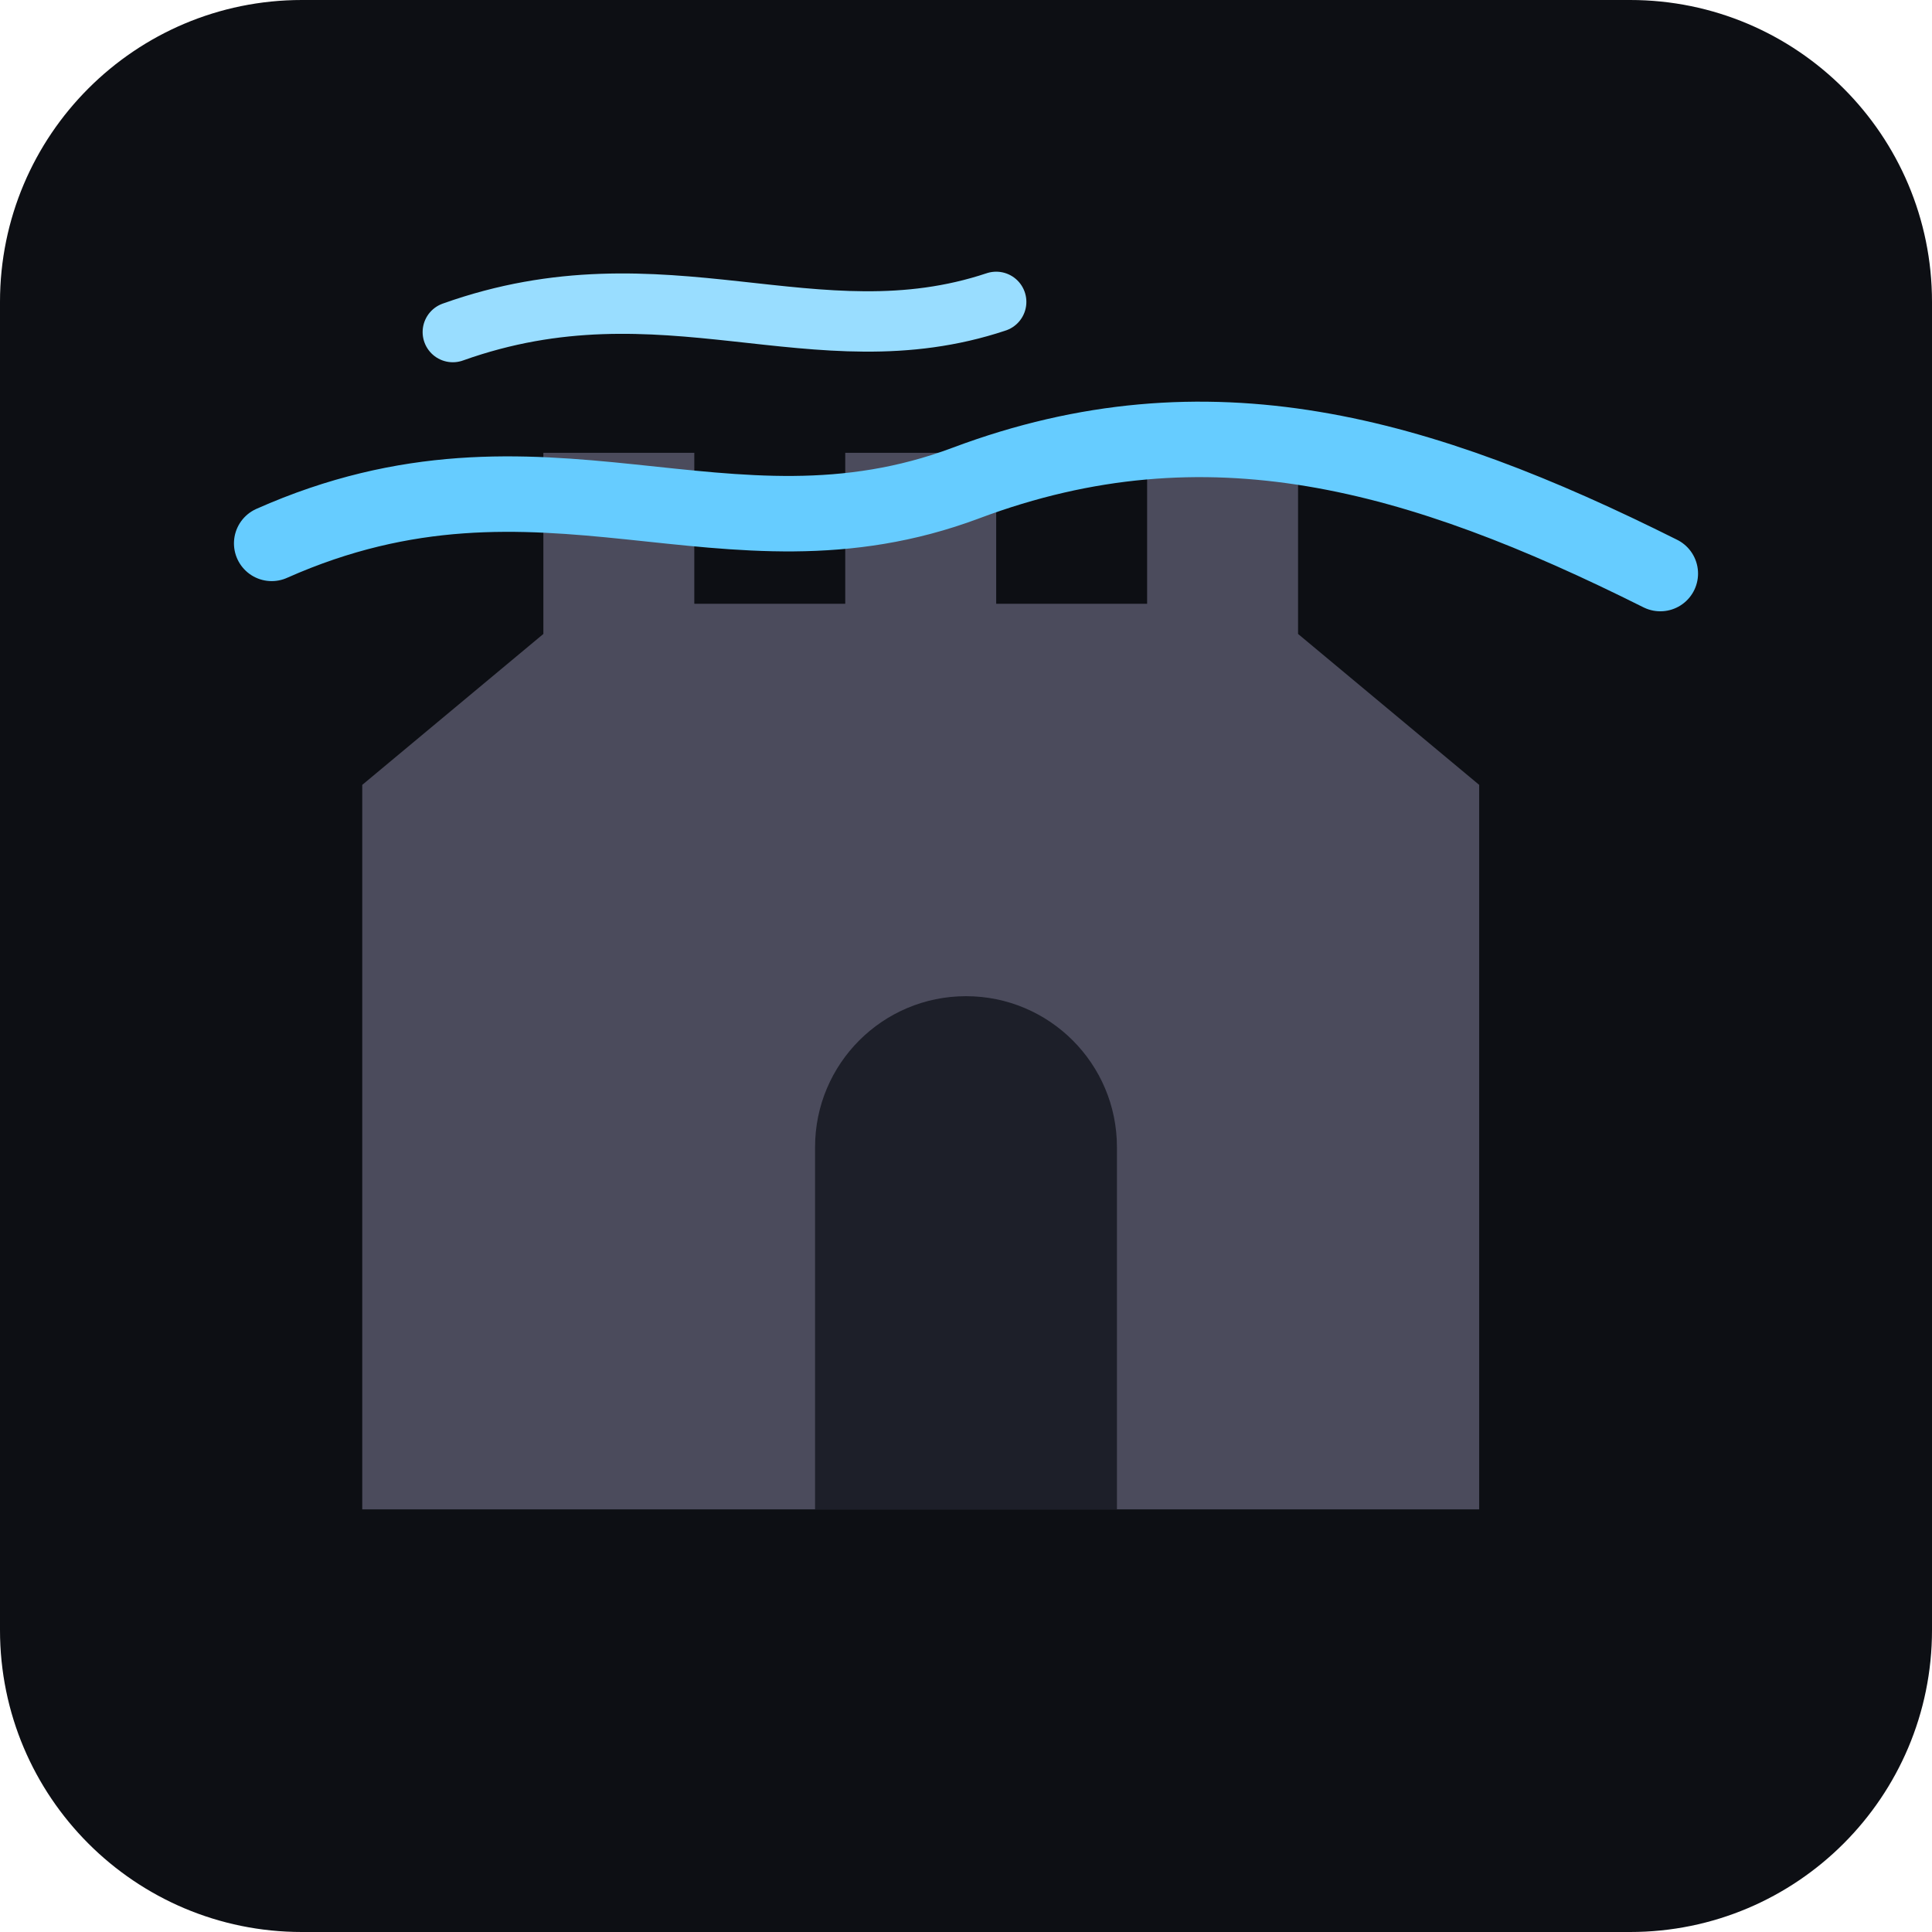
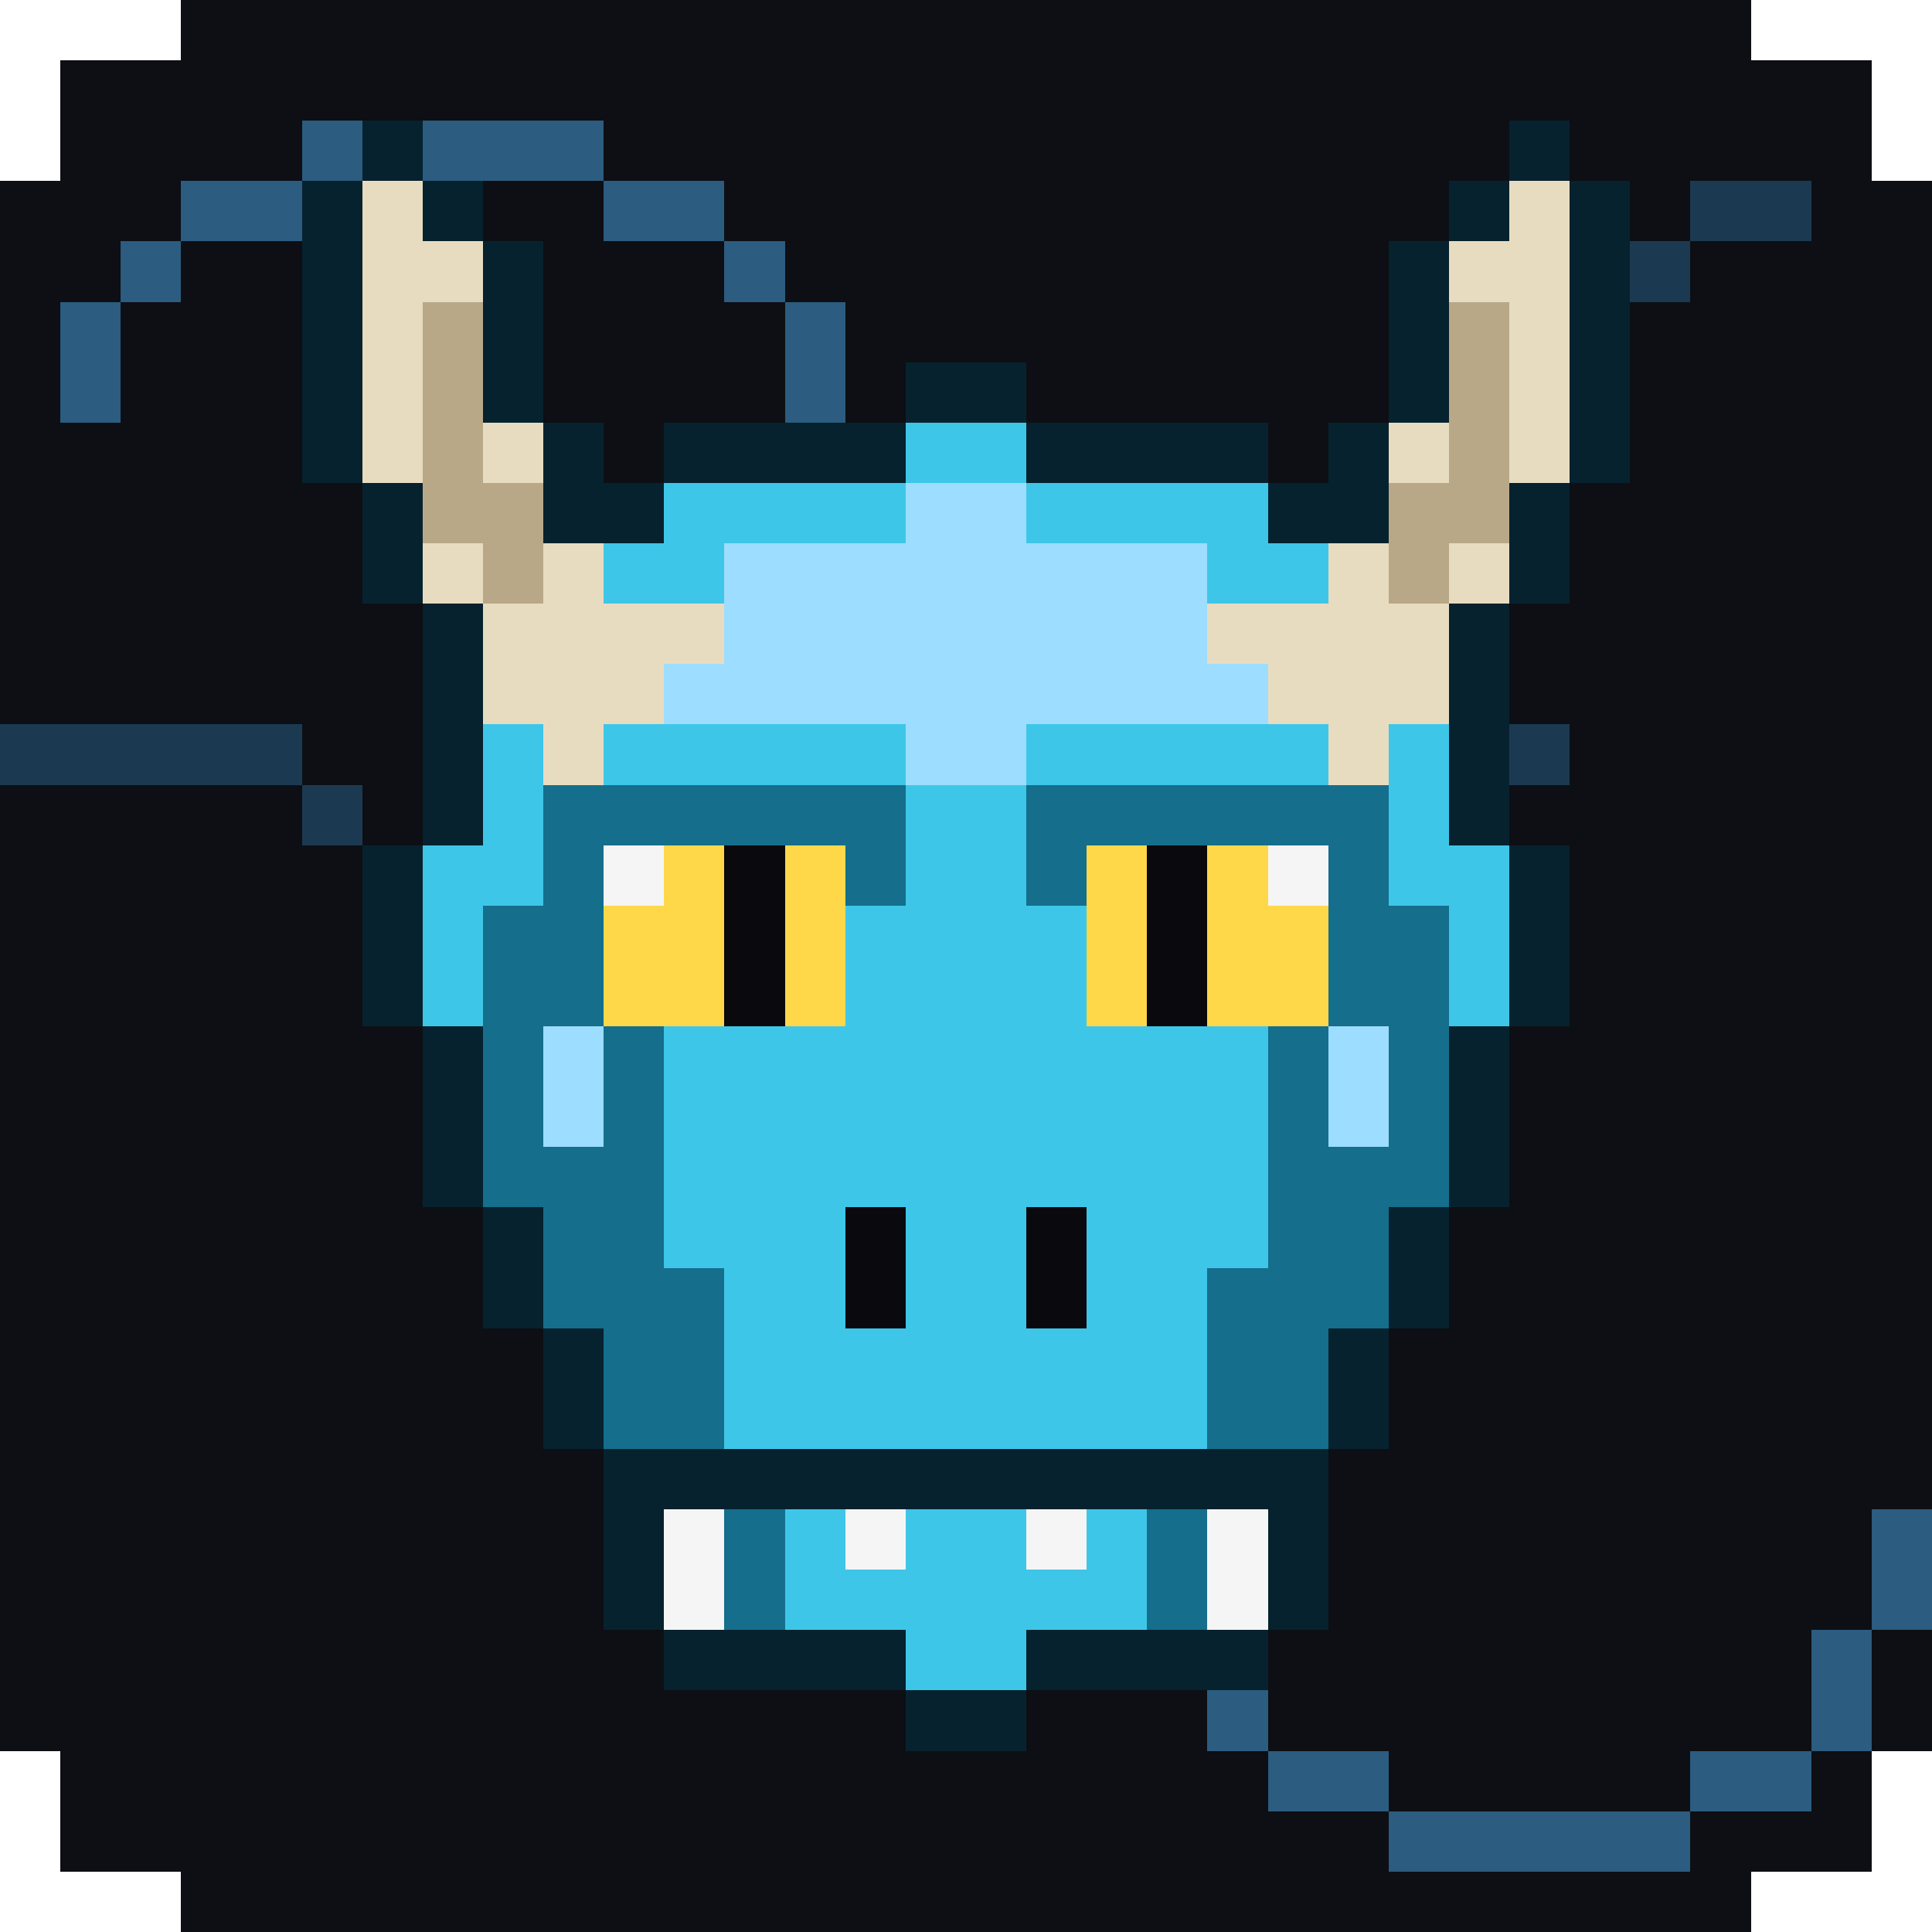
- <svg xmlns="http://www.w3.org/2000/svg" viewBox="0 0 128 128">
-   <rect width="128" height="128" rx="20" fill="#0d0f14" />
-   <path d="M24 100V52l12-10v-12h10v10h10v-10h10v10h10v-10h10v12l12 10v48z" fill="#4b4b5c" />
-   <path d="M54 100V76a10 10 0 0 1 20 0v24z" fill="#1d1f29" />
-   <path d="M18 36c18-8 30 2 46-4s30-2 46 6" fill="none" stroke="#6cf" stroke-width="5" stroke-linecap="round" />
-   <path d="M30 22c14-5 24 2 36-2" fill="none" stroke="#9df" stroke-width="4" stroke-linecap="round" />
+ <svg xmlns="http://www.w3.org/2000/svg" viewBox="0 0 32 32" shape-rendering="crispEdges">
+   <rect x="3" y="0" width="26" height="1" fill="#0d0f14" />
+   <rect x="1" y="1" width="30" height="1" fill="#0d0f14" />
+   <rect x="1" y="2" width="4" height="1" fill="#0d0f14" />
+   <rect x="5" y="2" width="1" height="1" fill="#2c5c80" />
+   <rect x="6" y="2" width="1" height="1" fill="#06222e" />
+   <rect x="7" y="2" width="3" height="1" fill="#2c5c80" />
+   <rect x="10" y="2" width="15" height="1" fill="#0d0f14" />
+   <rect x="25" y="2" width="1" height="1" fill="#06222e" />
+   <rect x="26" y="2" width="5" height="1" fill="#0d0f14" />
+   <rect x="0" y="3" width="3" height="1" fill="#0d0f14" />
+   <rect x="3" y="3" width="2" height="1" fill="#2c5c80" />
+   <rect x="5" y="3" width="1" height="1" fill="#06222e" />
+   <rect x="6" y="3" width="1" height="1" fill="#e8dcc0" />
+   <rect x="7" y="3" width="1" height="1" fill="#06222e" />
+   <rect x="8" y="3" width="2" height="1" fill="#0d0f14" />
+   <rect x="10" y="3" width="2" height="1" fill="#2c5c80" />
+   <rect x="12" y="3" width="12" height="1" fill="#0d0f14" />
+   <rect x="24" y="3" width="1" height="1" fill="#06222e" />
+   <rect x="25" y="3" width="1" height="1" fill="#e8dcc0" />
+   <rect x="26" y="3" width="1" height="1" fill="#06222e" />
+   <rect x="27" y="3" width="1" height="1" fill="#0d0f14" />
+   <rect x="28" y="3" width="2" height="1" fill="#1b3a52" />
+   <rect x="30" y="3" width="2" height="1" fill="#0d0f14" />
+   <rect x="0" y="4" width="2" height="1" fill="#0d0f14" />
+   <rect x="2" y="4" width="1" height="1" fill="#2c5c80" />
+   <rect x="3" y="4" width="2" height="1" fill="#0d0f14" />
+   <rect x="5" y="4" width="1" height="1" fill="#06222e" />
+   <rect x="6" y="4" width="2" height="1" fill="#e8dcc0" />
+   <rect x="8" y="4" width="1" height="1" fill="#06222e" />
+   <rect x="9" y="4" width="3" height="1" fill="#0d0f14" />
+   <rect x="12" y="4" width="1" height="1" fill="#2c5c80" />
+   <rect x="13" y="4" width="10" height="1" fill="#0d0f14" />
+   <rect x="23" y="4" width="1" height="1" fill="#06222e" />
+   <rect x="24" y="4" width="2" height="1" fill="#e8dcc0" />
+   <rect x="26" y="4" width="1" height="1" fill="#06222e" />
+   <rect x="27" y="4" width="1" height="1" fill="#1b3a52" />
+   <rect x="28" y="4" width="4" height="1" fill="#0d0f14" />
+   <rect x="0" y="5" width="1" height="1" fill="#0d0f14" />
+   <rect x="1" y="5" width="1" height="1" fill="#2c5c80" />
+   <rect x="2" y="5" width="3" height="1" fill="#0d0f14" />
+   <rect x="5" y="5" width="1" height="1" fill="#06222e" />
+   <rect x="6" y="5" width="1" height="1" fill="#e8dcc0" />
+   <rect x="7" y="5" width="1" height="1" fill="#b8a888" />
+   <rect x="8" y="5" width="1" height="1" fill="#06222e" />
+   <rect x="9" y="5" width="4" height="1" fill="#0d0f14" />
+   <rect x="13" y="5" width="1" height="1" fill="#2c5c80" />
+   <rect x="14" y="5" width="9" height="1" fill="#0d0f14" />
+   <rect x="23" y="5" width="1" height="1" fill="#06222e" />
+   <rect x="24" y="5" width="1" height="1" fill="#b8a888" />
+   <rect x="25" y="5" width="1" height="1" fill="#e8dcc0" />
+   <rect x="26" y="5" width="1" height="1" fill="#06222e" />
+   <rect x="27" y="5" width="5" height="1" fill="#0d0f14" />
+   <rect x="0" y="6" width="1" height="1" fill="#0d0f14" />
+   <rect x="1" y="6" width="1" height="1" fill="#2c5c80" />
+   <rect x="2" y="6" width="3" height="1" fill="#0d0f14" />
+   <rect x="5" y="6" width="1" height="1" fill="#06222e" />
+   <rect x="6" y="6" width="1" height="1" fill="#e8dcc0" />
+   <rect x="7" y="6" width="1" height="1" fill="#b8a888" />
+   <rect x="8" y="6" width="1" height="1" fill="#06222e" />
+   <rect x="9" y="6" width="4" height="1" fill="#0d0f14" />
+   <rect x="13" y="6" width="1" height="1" fill="#2c5c80" />
+   <rect x="14" y="6" width="1" height="1" fill="#0d0f14" />
+   <rect x="15" y="6" width="2" height="1" fill="#06222e" />
+   <rect x="17" y="6" width="6" height="1" fill="#0d0f14" />
+   <rect x="23" y="6" width="1" height="1" fill="#06222e" />
+   <rect x="24" y="6" width="1" height="1" fill="#b8a888" />
+   <rect x="25" y="6" width="1" height="1" fill="#e8dcc0" />
+   <rect x="26" y="6" width="1" height="1" fill="#06222e" />
+   <rect x="27" y="6" width="5" height="1" fill="#0d0f14" />
+   <rect x="0" y="7" width="5" height="1" fill="#0d0f14" />
+   <rect x="5" y="7" width="1" height="1" fill="#06222e" />
+   <rect x="6" y="7" width="1" height="1" fill="#e8dcc0" />
+   <rect x="7" y="7" width="1" height="1" fill="#b8a888" />
+   <rect x="8" y="7" width="1" height="1" fill="#e8dcc0" />
+   <rect x="9" y="7" width="1" height="1" fill="#06222e" />
+   <rect x="10" y="7" width="1" height="1" fill="#0d0f14" />
+   <rect x="11" y="7" width="4" height="1" fill="#06222e" />
+   <rect x="15" y="7" width="2" height="1" fill="#3ec6e8" />
+   <rect x="17" y="7" width="4" height="1" fill="#06222e" />
+   <rect x="21" y="7" width="1" height="1" fill="#0d0f14" />
+   <rect x="22" y="7" width="1" height="1" fill="#06222e" />
+   <rect x="23" y="7" width="1" height="1" fill="#e8dcc0" />
+   <rect x="24" y="7" width="1" height="1" fill="#b8a888" />
+   <rect x="25" y="7" width="1" height="1" fill="#e8dcc0" />
+   <rect x="26" y="7" width="1" height="1" fill="#06222e" />
+   <rect x="27" y="7" width="5" height="1" fill="#0d0f14" />
+   <rect x="0" y="8" width="6" height="1" fill="#0d0f14" />
+   <rect x="6" y="8" width="1" height="1" fill="#06222e" />
+   <rect x="7" y="8" width="2" height="1" fill="#b8a888" />
+   <rect x="9" y="8" width="2" height="1" fill="#06222e" />
+   <rect x="11" y="8" width="4" height="1" fill="#3ec6e8" />
+   <rect x="15" y="8" width="2" height="1" fill="#9dddff" />
+   <rect x="17" y="8" width="4" height="1" fill="#3ec6e8" />
+   <rect x="21" y="8" width="2" height="1" fill="#06222e" />
+   <rect x="23" y="8" width="2" height="1" fill="#b8a888" />
+   <rect x="25" y="8" width="1" height="1" fill="#06222e" />
+   <rect x="26" y="8" width="6" height="1" fill="#0d0f14" />
+   <rect x="0" y="9" width="6" height="1" fill="#0d0f14" />
+   <rect x="6" y="9" width="1" height="1" fill="#06222e" />
+   <rect x="7" y="9" width="1" height="1" fill="#e8dcc0" />
+   <rect x="8" y="9" width="1" height="1" fill="#b8a888" />
+   <rect x="9" y="9" width="1" height="1" fill="#e8dcc0" />
+   <rect x="10" y="9" width="2" height="1" fill="#3ec6e8" />
+   <rect x="12" y="9" width="8" height="1" fill="#9dddff" />
+   <rect x="20" y="9" width="2" height="1" fill="#3ec6e8" />
+   <rect x="22" y="9" width="1" height="1" fill="#e8dcc0" />
+   <rect x="23" y="9" width="1" height="1" fill="#b8a888" />
+   <rect x="24" y="9" width="1" height="1" fill="#e8dcc0" />
+   <rect x="25" y="9" width="1" height="1" fill="#06222e" />
+   <rect x="26" y="9" width="6" height="1" fill="#0d0f14" />
+   <rect x="0" y="10" width="7" height="1" fill="#0d0f14" />
+   <rect x="7" y="10" width="1" height="1" fill="#06222e" />
+   <rect x="8" y="10" width="4" height="1" fill="#e8dcc0" />
+   <rect x="12" y="10" width="8" height="1" fill="#9dddff" />
+   <rect x="20" y="10" width="4" height="1" fill="#e8dcc0" />
+   <rect x="24" y="10" width="1" height="1" fill="#06222e" />
+   <rect x="25" y="10" width="7" height="1" fill="#0d0f14" />
+   <rect x="0" y="11" width="7" height="1" fill="#0d0f14" />
+   <rect x="7" y="11" width="1" height="1" fill="#06222e" />
+   <rect x="8" y="11" width="3" height="1" fill="#e8dcc0" />
+   <rect x="11" y="11" width="10" height="1" fill="#9dddff" />
+   <rect x="21" y="11" width="3" height="1" fill="#e8dcc0" />
+   <rect x="24" y="11" width="1" height="1" fill="#06222e" />
+   <rect x="25" y="11" width="7" height="1" fill="#0d0f14" />
+   <rect x="0" y="12" width="5" height="1" fill="#1b3a52" />
+   <rect x="5" y="12" width="2" height="1" fill="#0d0f14" />
+   <rect x="7" y="12" width="1" height="1" fill="#06222e" />
+   <rect x="8" y="12" width="1" height="1" fill="#3ec6e8" />
+   <rect x="9" y="12" width="1" height="1" fill="#e8dcc0" />
+   <rect x="10" y="12" width="5" height="1" fill="#3ec6e8" />
+   <rect x="15" y="12" width="2" height="1" fill="#9dddff" />
+   <rect x="17" y="12" width="5" height="1" fill="#3ec6e8" />
+   <rect x="22" y="12" width="1" height="1" fill="#e8dcc0" />
+   <rect x="23" y="12" width="1" height="1" fill="#3ec6e8" />
+   <rect x="24" y="12" width="1" height="1" fill="#06222e" />
+   <rect x="25" y="12" width="1" height="1" fill="#1b3a52" />
+   <rect x="26" y="12" width="6" height="1" fill="#0d0f14" />
+   <rect x="0" y="13" width="5" height="1" fill="#0d0f14" />
+   <rect x="5" y="13" width="1" height="1" fill="#1b3a52" />
+   <rect x="6" y="13" width="1" height="1" fill="#0d0f14" />
+   <rect x="7" y="13" width="1" height="1" fill="#06222e" />
+   <rect x="8" y="13" width="1" height="1" fill="#3ec6e8" />
+   <rect x="9" y="13" width="6" height="1" fill="#146e8c" />
+   <rect x="15" y="13" width="2" height="1" fill="#3ec6e8" />
+   <rect x="17" y="13" width="6" height="1" fill="#146e8c" />
+   <rect x="23" y="13" width="1" height="1" fill="#3ec6e8" />
+   <rect x="24" y="13" width="1" height="1" fill="#06222e" />
+   <rect x="25" y="13" width="7" height="1" fill="#0d0f14" />
+   <rect x="0" y="14" width="6" height="1" fill="#0d0f14" />
+   <rect x="6" y="14" width="1" height="1" fill="#06222e" />
+   <rect x="7" y="14" width="2" height="1" fill="#3ec6e8" />
+   <rect x="9" y="14" width="1" height="1" fill="#146e8c" />
+   <rect x="10" y="14" width="1" height="1" fill="#f5f5f5" />
+   <rect x="11" y="14" width="1" height="1" fill="#ffd84a" />
+   <rect x="12" y="14" width="1" height="1" fill="#0a0a0e" />
+   <rect x="13" y="14" width="1" height="1" fill="#ffd84a" />
+   <rect x="14" y="14" width="1" height="1" fill="#146e8c" />
+   <rect x="15" y="14" width="2" height="1" fill="#3ec6e8" />
+   <rect x="17" y="14" width="1" height="1" fill="#146e8c" />
+   <rect x="18" y="14" width="1" height="1" fill="#ffd84a" />
+   <rect x="19" y="14" width="1" height="1" fill="#0a0a0e" />
+   <rect x="20" y="14" width="1" height="1" fill="#ffd84a" />
+   <rect x="21" y="14" width="1" height="1" fill="#f5f5f5" />
+   <rect x="22" y="14" width="1" height="1" fill="#146e8c" />
+   <rect x="23" y="14" width="2" height="1" fill="#3ec6e8" />
+   <rect x="25" y="14" width="1" height="1" fill="#06222e" />
+   <rect x="26" y="14" width="6" height="1" fill="#0d0f14" />
+   <rect x="0" y="15" width="6" height="1" fill="#0d0f14" />
+   <rect x="6" y="15" width="1" height="1" fill="#06222e" />
+   <rect x="7" y="15" width="1" height="1" fill="#3ec6e8" />
+   <rect x="8" y="15" width="2" height="1" fill="#146e8c" />
+   <rect x="10" y="15" width="2" height="1" fill="#ffd84a" />
+   <rect x="12" y="15" width="1" height="1" fill="#0a0a0e" />
+   <rect x="13" y="15" width="1" height="1" fill="#ffd84a" />
+   <rect x="14" y="15" width="4" height="1" fill="#3ec6e8" />
+   <rect x="18" y="15" width="1" height="1" fill="#ffd84a" />
+   <rect x="19" y="15" width="1" height="1" fill="#0a0a0e" />
+   <rect x="20" y="15" width="2" height="1" fill="#ffd84a" />
+   <rect x="22" y="15" width="2" height="1" fill="#146e8c" />
+   <rect x="24" y="15" width="1" height="1" fill="#3ec6e8" />
+   <rect x="25" y="15" width="1" height="1" fill="#06222e" />
+   <rect x="26" y="15" width="6" height="1" fill="#0d0f14" />
+   <rect x="0" y="16" width="6" height="1" fill="#0d0f14" />
+   <rect x="6" y="16" width="1" height="1" fill="#06222e" />
+   <rect x="7" y="16" width="1" height="1" fill="#3ec6e8" />
+   <rect x="8" y="16" width="2" height="1" fill="#146e8c" />
+   <rect x="10" y="16" width="2" height="1" fill="#ffd84a" />
+   <rect x="12" y="16" width="1" height="1" fill="#0a0a0e" />
+   <rect x="13" y="16" width="1" height="1" fill="#ffd84a" />
+   <rect x="14" y="16" width="4" height="1" fill="#3ec6e8" />
+   <rect x="18" y="16" width="1" height="1" fill="#ffd84a" />
+   <rect x="19" y="16" width="1" height="1" fill="#0a0a0e" />
+   <rect x="20" y="16" width="2" height="1" fill="#ffd84a" />
+   <rect x="22" y="16" width="2" height="1" fill="#146e8c" />
+   <rect x="24" y="16" width="1" height="1" fill="#3ec6e8" />
+   <rect x="25" y="16" width="1" height="1" fill="#06222e" />
+   <rect x="26" y="16" width="6" height="1" fill="#0d0f14" />
+   <rect x="0" y="17" width="7" height="1" fill="#0d0f14" />
+   <rect x="7" y="17" width="1" height="1" fill="#06222e" />
+   <rect x="8" y="17" width="1" height="1" fill="#146e8c" />
+   <rect x="9" y="17" width="1" height="1" fill="#9dddff" />
+   <rect x="10" y="17" width="1" height="1" fill="#146e8c" />
+   <rect x="11" y="17" width="10" height="1" fill="#3ec6e8" />
+   <rect x="21" y="17" width="1" height="1" fill="#146e8c" />
+   <rect x="22" y="17" width="1" height="1" fill="#9dddff" />
+   <rect x="23" y="17" width="1" height="1" fill="#146e8c" />
+   <rect x="24" y="17" width="1" height="1" fill="#06222e" />
+   <rect x="25" y="17" width="7" height="1" fill="#0d0f14" />
+   <rect x="0" y="18" width="7" height="1" fill="#0d0f14" />
+   <rect x="7" y="18" width="1" height="1" fill="#06222e" />
+   <rect x="8" y="18" width="1" height="1" fill="#146e8c" />
+   <rect x="9" y="18" width="1" height="1" fill="#9dddff" />
+   <rect x="10" y="18" width="1" height="1" fill="#146e8c" />
+   <rect x="11" y="18" width="10" height="1" fill="#3ec6e8" />
+   <rect x="21" y="18" width="1" height="1" fill="#146e8c" />
+   <rect x="22" y="18" width="1" height="1" fill="#9dddff" />
+   <rect x="23" y="18" width="1" height="1" fill="#146e8c" />
+   <rect x="24" y="18" width="1" height="1" fill="#06222e" />
+   <rect x="25" y="18" width="7" height="1" fill="#0d0f14" />
+   <rect x="0" y="19" width="7" height="1" fill="#0d0f14" />
+   <rect x="7" y="19" width="1" height="1" fill="#06222e" />
+   <rect x="8" y="19" width="3" height="1" fill="#146e8c" />
+   <rect x="11" y="19" width="10" height="1" fill="#3ec6e8" />
+   <rect x="21" y="19" width="3" height="1" fill="#146e8c" />
+   <rect x="24" y="19" width="1" height="1" fill="#06222e" />
+   <rect x="25" y="19" width="7" height="1" fill="#0d0f14" />
+   <rect x="0" y="20" width="8" height="1" fill="#0d0f14" />
+   <rect x="8" y="20" width="1" height="1" fill="#06222e" />
+   <rect x="9" y="20" width="2" height="1" fill="#146e8c" />
+   <rect x="11" y="20" width="3" height="1" fill="#3ec6e8" />
+   <rect x="14" y="20" width="1" height="1" fill="#0a0a0e" />
+   <rect x="15" y="20" width="2" height="1" fill="#3ec6e8" />
+   <rect x="17" y="20" width="1" height="1" fill="#0a0a0e" />
+   <rect x="18" y="20" width="3" height="1" fill="#3ec6e8" />
+   <rect x="21" y="20" width="2" height="1" fill="#146e8c" />
+   <rect x="23" y="20" width="1" height="1" fill="#06222e" />
+   <rect x="24" y="20" width="8" height="1" fill="#0d0f14" />
+   <rect x="0" y="21" width="8" height="1" fill="#0d0f14" />
+   <rect x="8" y="21" width="1" height="1" fill="#06222e" />
+   <rect x="9" y="21" width="3" height="1" fill="#146e8c" />
+   <rect x="12" y="21" width="2" height="1" fill="#3ec6e8" />
+   <rect x="14" y="21" width="1" height="1" fill="#0a0a0e" />
+   <rect x="15" y="21" width="2" height="1" fill="#3ec6e8" />
+   <rect x="17" y="21" width="1" height="1" fill="#0a0a0e" />
+   <rect x="18" y="21" width="2" height="1" fill="#3ec6e8" />
+   <rect x="20" y="21" width="3" height="1" fill="#146e8c" />
+   <rect x="23" y="21" width="1" height="1" fill="#06222e" />
+   <rect x="24" y="21" width="8" height="1" fill="#0d0f14" />
+   <rect x="0" y="22" width="9" height="1" fill="#0d0f14" />
+   <rect x="9" y="22" width="1" height="1" fill="#06222e" />
+   <rect x="10" y="22" width="2" height="1" fill="#146e8c" />
+   <rect x="12" y="22" width="8" height="1" fill="#3ec6e8" />
+   <rect x="20" y="22" width="2" height="1" fill="#146e8c" />
+   <rect x="22" y="22" width="1" height="1" fill="#06222e" />
+   <rect x="23" y="22" width="9" height="1" fill="#0d0f14" />
+   <rect x="0" y="23" width="9" height="1" fill="#0d0f14" />
+   <rect x="9" y="23" width="1" height="1" fill="#06222e" />
+   <rect x="10" y="23" width="2" height="1" fill="#146e8c" />
+   <rect x="12" y="23" width="8" height="1" fill="#3ec6e8" />
+   <rect x="20" y="23" width="2" height="1" fill="#146e8c" />
+   <rect x="22" y="23" width="1" height="1" fill="#06222e" />
+   <rect x="23" y="23" width="9" height="1" fill="#0d0f14" />
+   <rect x="0" y="24" width="10" height="1" fill="#0d0f14" />
+   <rect x="10" y="24" width="12" height="1" fill="#06222e" />
+   <rect x="22" y="24" width="10" height="1" fill="#0d0f14" />
+   <rect x="0" y="25" width="10" height="1" fill="#0d0f14" />
+   <rect x="10" y="25" width="1" height="1" fill="#06222e" />
+   <rect x="11" y="25" width="1" height="1" fill="#f5f5f5" />
+   <rect x="12" y="25" width="1" height="1" fill="#146e8c" />
+   <rect x="13" y="25" width="1" height="1" fill="#3ec6e8" />
+   <rect x="14" y="25" width="1" height="1" fill="#f5f5f5" />
+   <rect x="15" y="25" width="2" height="1" fill="#3ec6e8" />
+   <rect x="17" y="25" width="1" height="1" fill="#f5f5f5" />
+   <rect x="18" y="25" width="1" height="1" fill="#3ec6e8" />
+   <rect x="19" y="25" width="1" height="1" fill="#146e8c" />
+   <rect x="20" y="25" width="1" height="1" fill="#f5f5f5" />
+   <rect x="21" y="25" width="1" height="1" fill="#06222e" />
+   <rect x="22" y="25" width="9" height="1" fill="#0d0f14" />
+   <rect x="31" y="25" width="1" height="1" fill="#2c5c80" />
+   <rect x="0" y="26" width="10" height="1" fill="#0d0f14" />
+   <rect x="10" y="26" width="1" height="1" fill="#06222e" />
+   <rect x="11" y="26" width="1" height="1" fill="#f5f5f5" />
+   <rect x="12" y="26" width="1" height="1" fill="#146e8c" />
+   <rect x="13" y="26" width="6" height="1" fill="#3ec6e8" />
+   <rect x="19" y="26" width="1" height="1" fill="#146e8c" />
+   <rect x="20" y="26" width="1" height="1" fill="#f5f5f5" />
+   <rect x="21" y="26" width="1" height="1" fill="#06222e" />
+   <rect x="22" y="26" width="9" height="1" fill="#0d0f14" />
+   <rect x="31" y="26" width="1" height="1" fill="#2c5c80" />
+   <rect x="0" y="27" width="11" height="1" fill="#0d0f14" />
+   <rect x="11" y="27" width="4" height="1" fill="#06222e" />
+   <rect x="15" y="27" width="2" height="1" fill="#3ec6e8" />
+   <rect x="17" y="27" width="4" height="1" fill="#06222e" />
+   <rect x="21" y="27" width="9" height="1" fill="#0d0f14" />
+   <rect x="30" y="27" width="1" height="1" fill="#2c5c80" />
+   <rect x="31" y="27" width="1" height="1" fill="#0d0f14" />
+   <rect x="0" y="28" width="15" height="1" fill="#0d0f14" />
+   <rect x="15" y="28" width="2" height="1" fill="#06222e" />
+   <rect x="17" y="28" width="3" height="1" fill="#0d0f14" />
+   <rect x="20" y="28" width="1" height="1" fill="#2c5c80" />
+   <rect x="21" y="28" width="9" height="1" fill="#0d0f14" />
+   <rect x="30" y="28" width="1" height="1" fill="#2c5c80" />
+   <rect x="31" y="28" width="1" height="1" fill="#0d0f14" />
+   <rect x="1" y="29" width="20" height="1" fill="#0d0f14" />
+   <rect x="21" y="29" width="2" height="1" fill="#2c5c80" />
+   <rect x="23" y="29" width="5" height="1" fill="#0d0f14" />
+   <rect x="28" y="29" width="2" height="1" fill="#2c5c80" />
+   <rect x="30" y="29" width="1" height="1" fill="#0d0f14" />
+   <rect x="1" y="30" width="22" height="1" fill="#0d0f14" />
+   <rect x="23" y="30" width="5" height="1" fill="#2c5c80" />
+   <rect x="28" y="30" width="3" height="1" fill="#0d0f14" />
+   <rect x="3" y="31" width="26" height="1" fill="#0d0f14" />
</svg>
